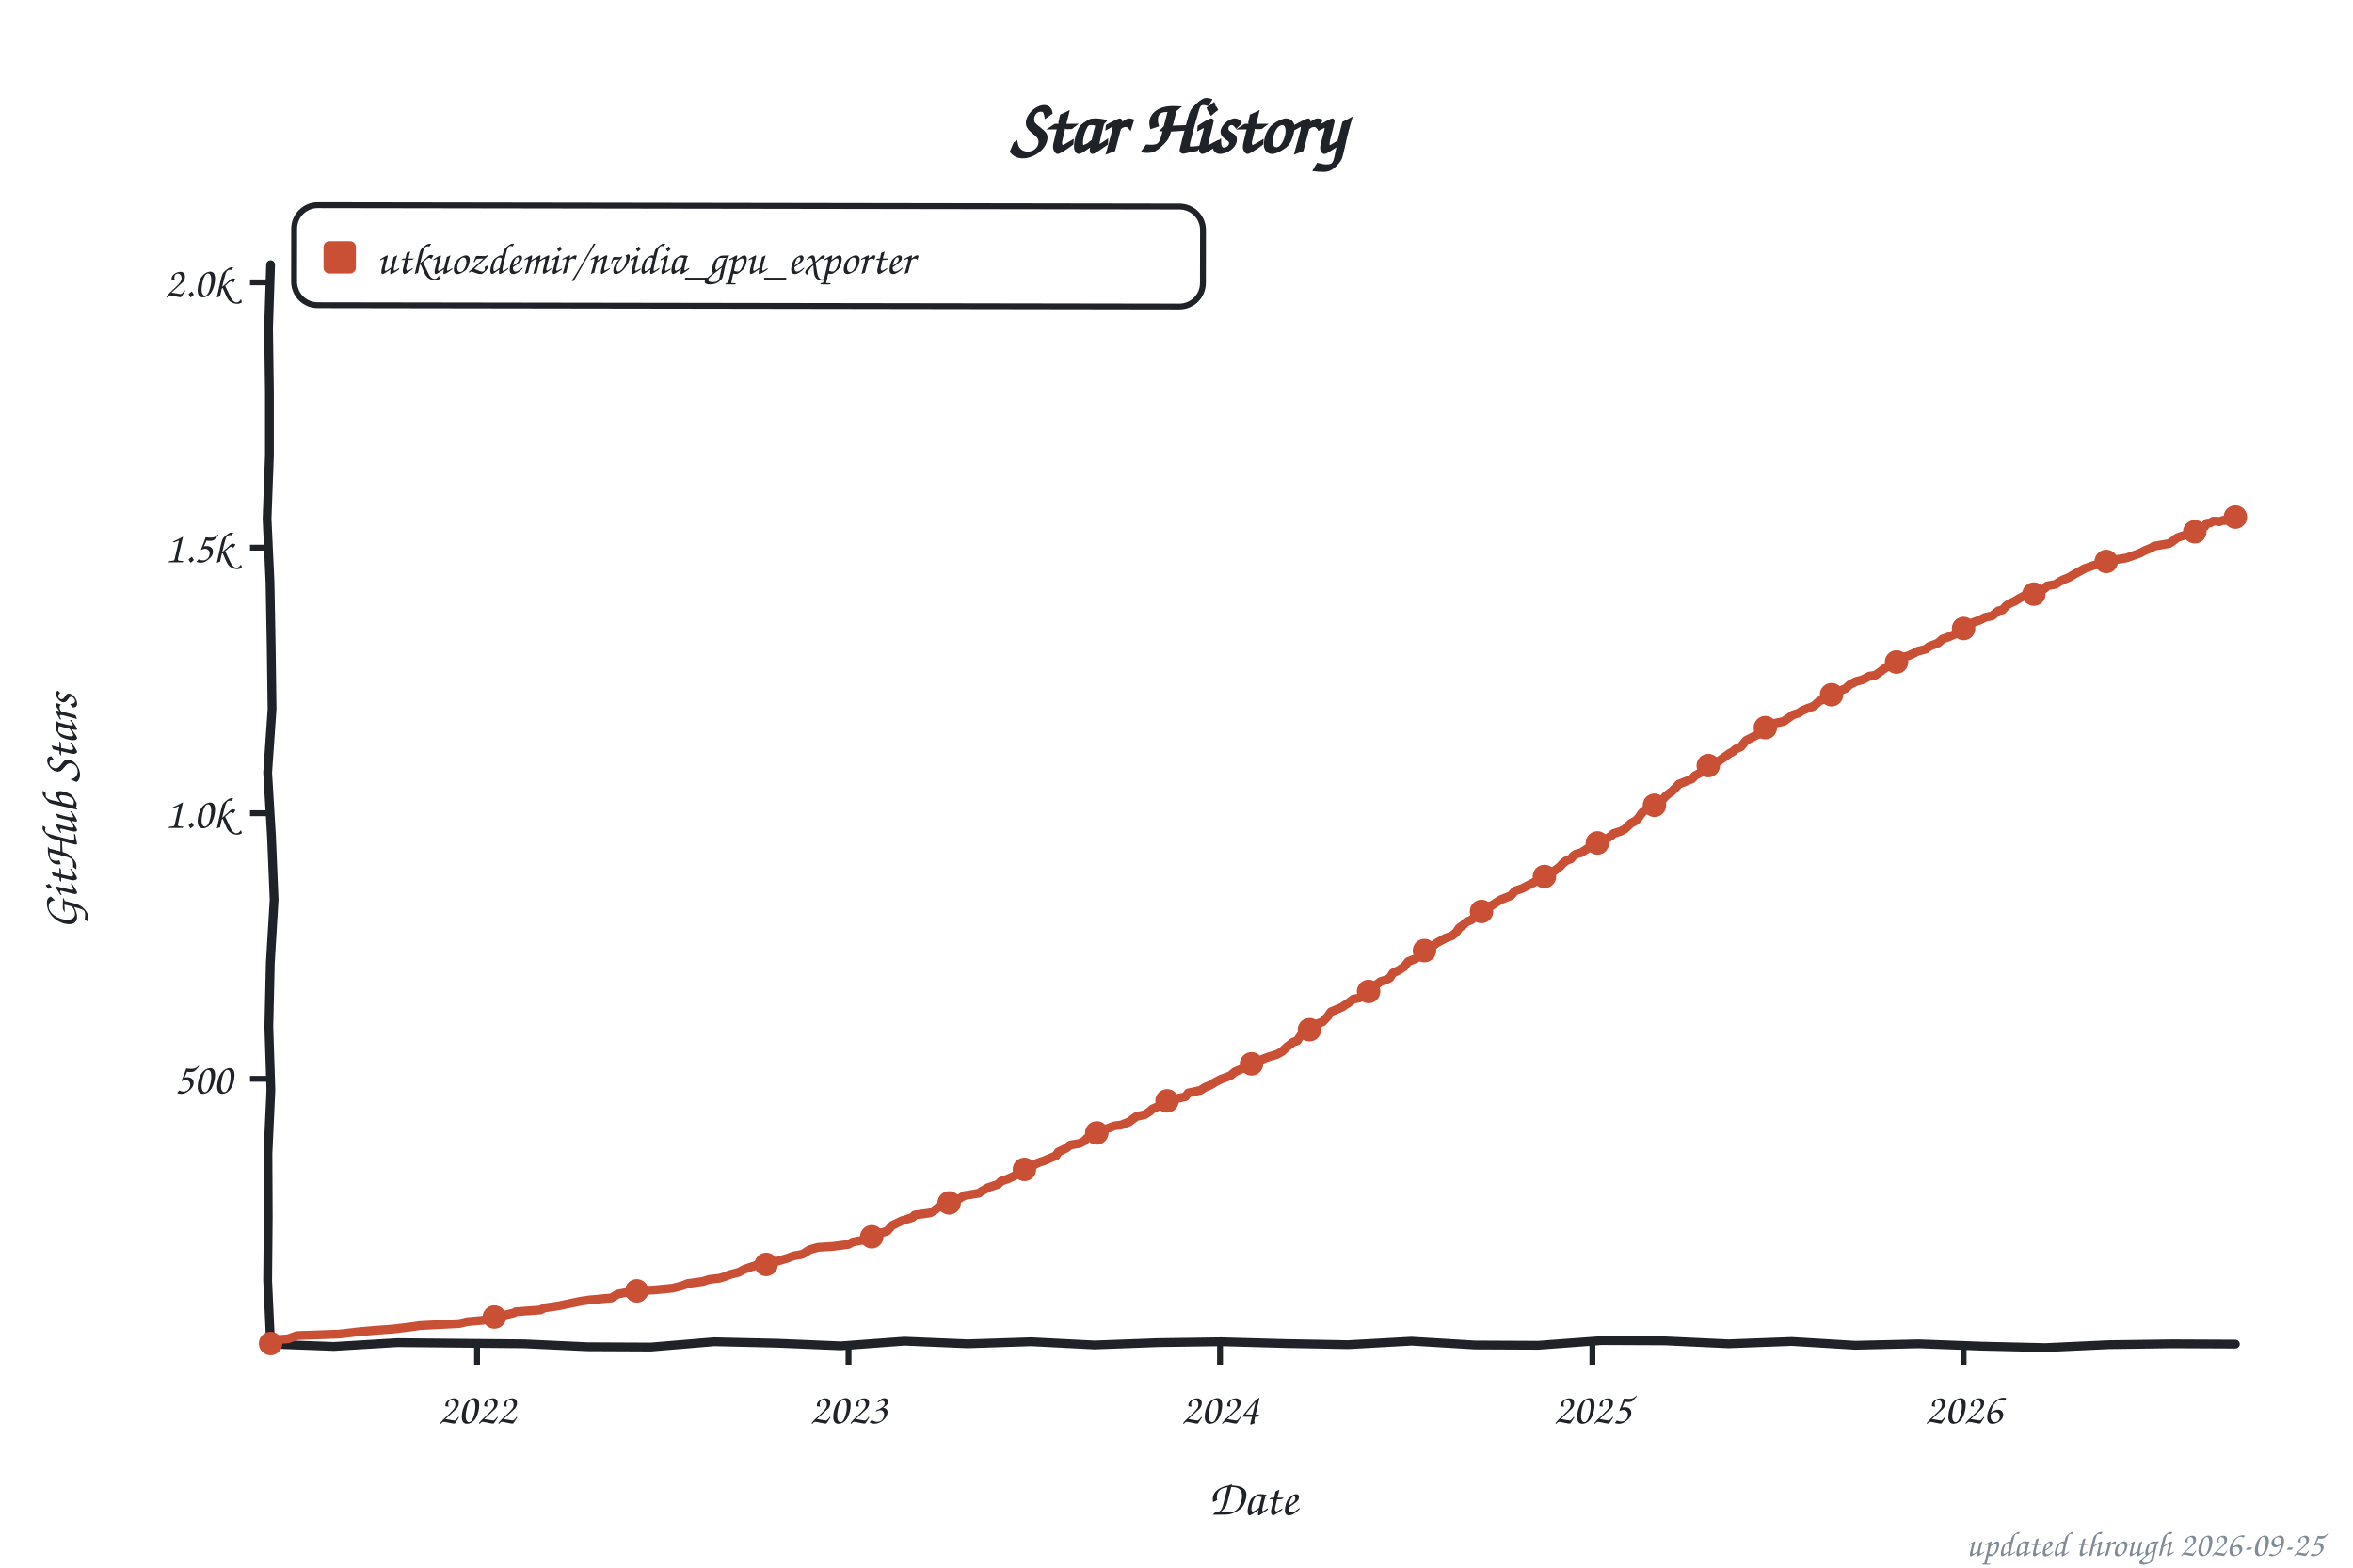
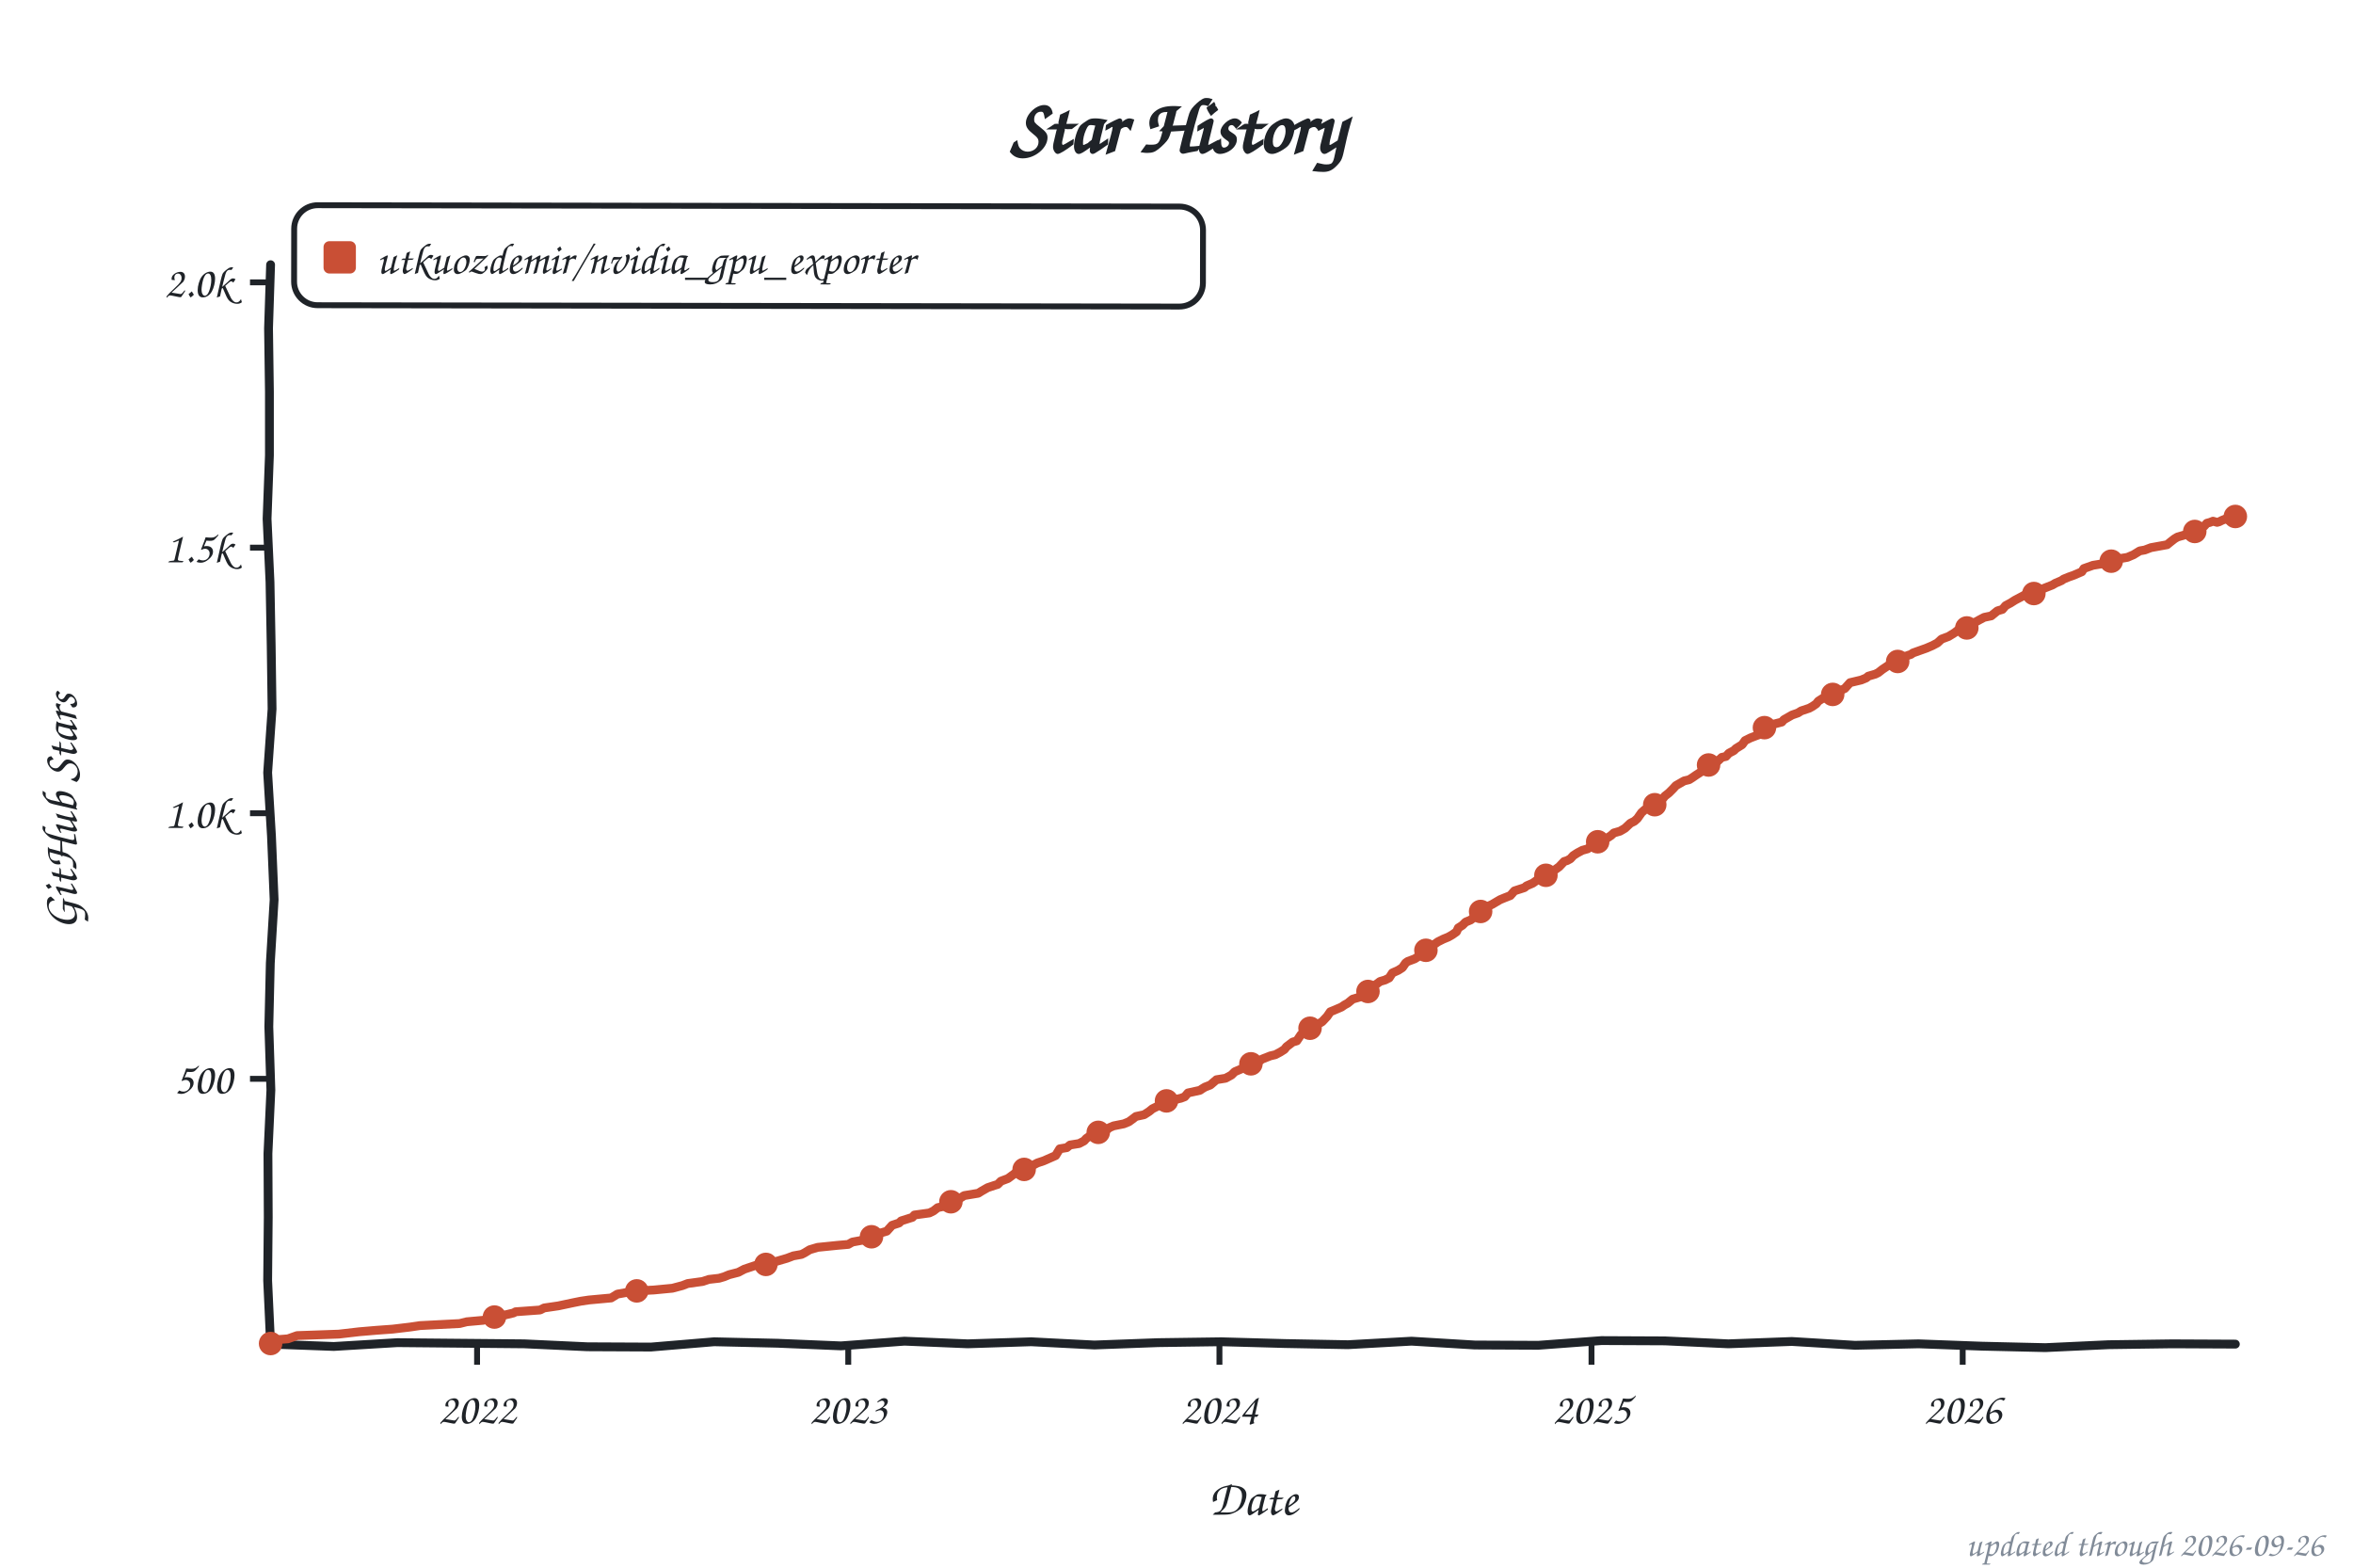
<svg xmlns="http://www.w3.org/2000/svg" width="800" height="533" viewBox="0 0 800 533" role="img" aria-label="Star history of utkuozdemir/nvidia_gpu_exporter">
  <style>text{font-family:"Comic Sans MS","Chalkboard SE","Comic Neue","Marker Felt",cursive}</style>
  <text x="400" y="52" font-size="26" font-weight="bold" text-anchor="middle" fill="#1f2328">Star History</text>
  <rect x="100" y="70" width="309" height="34" rx="8" fill="none" stroke="#1f2328" stroke-width="2" transform="rotate(0.09 254 87)" />
  <rect x="110" y="82" width="11" height="11" rx="2" fill="#c94f35" />
  <text x="128" y="93" font-size="15" fill="#1f2328" textLength="270" lengthAdjust="spacingAndGlyphs">utkuozdemir/nvidia_gpu_exporter</text>
  <line x1="85" y1="366.8" x2="92" y2="366.8" stroke="#1f2328" stroke-width="2" />
  <text x="79" y="371.8" font-size="15" text-anchor="end" fill="#1f2328">500</text>
  <line x1="85" y1="276.5" x2="92" y2="276.5" stroke="#1f2328" stroke-width="2" />
  <text x="79" y="281.5" font-size="15" text-anchor="end" fill="#1f2328">1.0k</text>
  <line x1="85" y1="186.2" x2="92" y2="186.2" stroke="#1f2328" stroke-width="2" />
  <text x="79" y="191.2" font-size="15" text-anchor="end" fill="#1f2328">1.5k</text>
  <line x1="85" y1="96.0" x2="92" y2="96.0" stroke="#1f2328" stroke-width="2" />
  <text x="79" y="101.0" font-size="15" text-anchor="end" fill="#1f2328">2.0k</text>
  <line x1="162.2" y1="457" x2="162.2" y2="464" stroke="#1f2328" stroke-width="2" />
  <text x="162.2" y="484" font-size="15" text-anchor="middle" fill="#1f2328">2022</text>
-   <line x1="288.5" y1="457" x2="288.5" y2="464" stroke="#1f2328" stroke-width="2" />
-   <text x="288.5" y="484" font-size="15" text-anchor="middle" fill="#1f2328">2023</text>
-   <line x1="414.8" y1="457" x2="414.8" y2="464" stroke="#1f2328" stroke-width="2" />
-   <text x="414.8" y="484" font-size="15" text-anchor="middle" fill="#1f2328">2024</text>
-   <line x1="541.4" y1="457" x2="541.4" y2="464" stroke="#1f2328" stroke-width="2" />
-   <text x="541.4" y="484" font-size="15" text-anchor="middle" fill="#1f2328">2025</text>
-   <line x1="667.6" y1="457" x2="667.6" y2="464" stroke="#1f2328" stroke-width="2" />
-   <text x="667.6" y="484" font-size="15" text-anchor="middle" fill="#1f2328">2026</text>
+   <line x1="288.4" y1="457" x2="288.4" y2="464" stroke="#1f2328" stroke-width="2" />
+   <text x="288.4" y="484" font-size="15" text-anchor="middle" fill="#1f2328">2023</text>
+   <line x1="414.6" y1="457" x2="414.6" y2="464" stroke="#1f2328" stroke-width="2" />
+   <text x="414.6" y="484" font-size="15" text-anchor="middle" fill="#1f2328">2024</text>
+   <line x1="541.1" y1="457" x2="541.1" y2="464" stroke="#1f2328" stroke-width="2" />
+   <text x="541.1" y="484" font-size="15" text-anchor="middle" fill="#1f2328">2025</text>
+   <line x1="667.3" y1="457" x2="667.3" y2="464" stroke="#1f2328" stroke-width="2" />
+   <text x="667.3" y="484" font-size="15" text-anchor="middle" fill="#1f2328">2026</text>
  <text x="426" y="515" font-size="17" text-anchor="middle" fill="#1f2328">Date</text>
  <text x="26" y="276" font-size="17" text-anchor="middle" fill="#1f2328" transform="rotate(-90 26 276)">GitHub Stars</text>
  <path d="M 92.0,90.0 L 91.3,111.6 L 91.6,133.2 L 91.6,154.8 L 90.8,176.4 L 91.8,197.9 L 92.2,219.5 L 92.5,241.1 L 91.0,262.7 L 92.3,284.3 L 93.2,305.9 L 91.9,327.5 L 91.4,349.1 L 92.1,370.6 L 91.1,392.2 L 91.2,413.8 L 91.0,435.4 L 92.0,457.0 L 113.5,457.8 L 135.1,456.5 L 156.6,456.7 L 178.2,456.9 L 199.7,457.9 L 221.3,458.0 L 242.8,456.2 L 264.4,456.7 L 285.9,457.6 L 307.5,456.0 L 329.0,456.9 L 350.6,456.2 L 372.1,457.3 L 393.7,456.5 L 415.2,456.2 L 436.8,456.8 L 458.3,457.2 L 479.9,456.0 L 501.4,457.3 L 523.0,457.4 L 544.5,455.8 L 566.1,455.9 L 587.6,456.9 L 609.2,456.1 L 630.7,457.4 L 652.3,456.9 L 673.8,457.7 L 695.4,458.2 L 716.9,457.2 L 738.5,456.9 L 760.0,457.0" fill="none" stroke="#1f2328" stroke-width="3" stroke-linecap="round" stroke-linejoin="round" />
-   <path d="M 92.0,456.8 L 92.7,455.6 L 97.9,455.2 L 101.0,454.1 L 115.2,453.6 L 122.1,452.8 L 128.0,452.3 L 133.5,451.9 L 139.4,451.2 L 142.9,450.7 L 156.3,450.0 L 158.8,449.4 L 164.3,448.9 L 168.1,447.8 L 170.9,447.3 L 174.7,446.4 L 175.4,446.0 L 183.7,445.4 L 185.1,444.7 L 189.9,444.0 L 195.1,442.9 L 197.5,442.4 L 200.3,442.0 L 207.9,441.3 L 210.0,440.0 L 212.7,439.5 L 216.5,438.9 L 222.4,438.6 L 228.6,438.0 L 232.1,437.1 L 233.8,436.4 L 239.0,435.7 L 241.1,435.0 L 244.6,434.6 L 246.3,434.1 L 248.0,433.4 L 251.1,432.6 L 253.2,431.5 L 257.4,430.1 L 261.9,429.7 L 263.6,429.0 L 267.7,427.8 L 269.8,427.0 L 272.6,426.5 L 273.6,426.0 L 275.3,424.9 L 278.1,424.1 L 283.0,423.8 L 288.5,423.1 L 289.9,422.3 L 293.7,421.6 L 295.1,420.9 L 297.5,420.0 L 299.2,419.3 L 301.6,418.6 L 303.4,416.6 L 304.7,416.0 L 306.5,415.1 L 310.3,413.9 L 311.0,413.1 L 316.2,412.4 L 317.5,411.7 L 318.9,410.6 L 321.4,410.1 L 322.7,409.0 L 324.5,407.9 L 326.2,407.5 L 327.9,406.5 L 332.8,405.7 L 333.8,405.0 L 335.9,403.8 L 338.3,403.0 L 339.3,402.7 L 340.4,401.6 L 342.5,400.9 L 344.9,399.8 L 346.6,398.3 L 348.7,397.3 L 350.8,396.5 L 352.8,395.4 L 354.9,394.7 L 359.1,392.9 L 359.8,391.7 L 362.5,390.4 L 363.9,389.3 L 367.0,388.8 L 368.7,387.9 L 369.4,387.1 L 370.5,386.4 L 372.2,385.5 L 373.9,384.8 L 375.3,384.1 L 377.1,383.5 L 378.8,382.8 L 381.2,382.5 L 384.0,381.4 L 385.0,380.6 L 386.4,379.6 L 389.2,379.0 L 390.9,377.9 L 391.9,377.0 L 394.0,376.1 L 395.7,374.7 L 398.8,373.8 L 403.0,372.9 L 404.0,371.6 L 408.2,370.7 L 408.9,370.2 L 409.9,369.6 L 411.6,368.9 L 413.4,367.8 L 415.4,366.8 L 418.2,365.8 L 419.9,364.4 L 422.0,363.5 L 424.8,362.2 L 426.5,361.3 L 428.6,360.6 L 429.3,360.1 L 431.4,359.3 L 433.8,358.6 L 434.5,358.3 L 435.9,357.5 L 437.6,355.9 L 439.7,354.3 L 441.0,353.9 L 442.4,351.8 L 443.8,351.0 L 445.2,350.1 L 446.2,349.2 L 447.3,348.3 L 449.7,347.4 L 451.4,345.6 L 452.5,344.0 L 453.5,343.6 L 456.3,342.4 L 457.3,341.7 L 458.3,341.1 L 460.1,339.7 L 462.2,339.3 L 464.2,337.7 L 466.0,336.6 L 467.0,335.5 L 469.4,333.7 L 471.1,333.2 L 472.5,332.5 L 473.6,330.8 L 475.6,329.9 L 476.3,329.4 L 477.4,328.7 L 478.8,326.9 L 481.2,326.0 L 482.9,324.9 L 484.3,323.2 L 486.0,322.5 L 487.1,321.6 L 488.8,320.4 L 490.5,319.5 L 491.6,318.9 L 493.6,318.2 L 495.0,317.1 L 496.1,315.5 L 497.4,314.6 L 498.5,313.5 L 500.2,312.8 L 502.6,310.8 L 503.7,309.9 L 504.4,309.5 L 505.7,308.3 L 507.1,307.9 L 510.2,305.9 L 512.0,305.2 L 513.7,304.5 L 515.1,302.9 L 517.5,302.1 L 519.2,301.2 L 520.6,300.5 L 522.3,299.6 L 524.1,298.2 L 525.8,297.6 L 527.2,296.5 L 528.6,296.0 L 530.3,294.7 L 531.3,293.6 L 532.4,292.7 L 534.1,292.0 L 534.8,291.1 L 535.8,290.4 L 537.6,289.9 L 539.3,288.8 L 541.4,287.5 L 542.4,287.0 L 543.4,286.2 L 546.2,285.2 L 547.9,284.1 L 548.6,283.4 L 551.1,282.6 L 552.4,281.9 L 554.5,279.9 L 555.9,279.2 L 556.9,278.3 L 558.3,276.3 L 559.4,275.4 L 560.0,275.1 L 561.1,274.2 L 563.2,273.4 L 565.2,272.0 L 566.3,270.7 L 567.7,269.6 L 568.4,269.1 L 569.7,267.8 L 570.8,266.6 L 574.6,265.1 L 575.3,264.8 L 576.3,263.7 L 578.4,262.6 L 579.4,261.5 L 580.8,260.3 L 581.8,259.5 L 584.3,258.8 L 585.3,258.1 L 586.3,257.4 L 588.1,256.1 L 589.1,255.6 L 590.1,254.7 L 591.9,253.9 L 593.6,251.8 L 595.7,250.7 L 597.1,250.0 L 599.1,249.1 L 600.2,247.4 L 601.6,246.9 L 602.9,246.0 L 606.4,245.3 L 609.5,243.1 L 611.6,242.4 L 612.6,241.7 L 614.4,240.9 L 616.4,240.2 L 617.1,239.7 L 618.5,238.4 L 619.2,238.1 L 622.3,236.8 L 623.4,236.1 L 624.7,235.2 L 627.5,234.1 L 628.9,232.8 L 631.0,231.7 L 633.0,231.2 L 634.1,230.7 L 635.5,229.9 L 637.5,229.6 L 638.9,228.7 L 640.3,227.6 L 642.7,226.0 L 643.4,225.2 L 646.5,224.5 L 647.6,223.3 L 649.0,222.9 L 650.3,222.3 L 652.1,221.4 L 654.8,220.7 L 655.9,219.8 L 659.0,218.6 L 660.4,217.3 L 662.4,216.6 L 664.5,215.7 L 665.6,214.2 L 669.0,213.5 L 669.7,212.6 L 670.7,211.7 L 673.2,210.8 L 674.9,209.9 L 677.3,209.4 L 679.4,207.7 L 680.8,207.4 L 682.2,205.9 L 683.2,205.2 L 684.9,204.5 L 686.3,203.6 L 688.7,202.3 L 691.5,202.0 L 695.3,200.0 L 696.0,199.2 L 698.8,198.7 L 700.5,197.6 L 701.5,197.1 L 703.3,196.4 L 704.3,195.8 L 706.4,194.6 L 708.8,193.3 L 711.9,192.2 L 715.0,191.7 L 716.1,190.9 L 718.5,190.4 L 723.0,189.7 L 724.7,189.1 L 727.5,188.1 L 729.2,187.2 L 731.6,186.2 L 732.3,185.7 L 737.5,184.8 L 738.6,184.1 L 740.3,182.8 L 741.7,182.3 L 744.8,181.4 L 745.8,181.0 L 746.9,180.5 L 747.9,180.1 L 749.6,179.0 L 750.3,177.9 L 751.4,177.8 L 752.4,177.2 L 753.8,177.2 L 754.5,177.4 L 755.8,176.9 L 756.5,177.0 L 757.9,176.7 L 758.6,176.1 L 760.0,175.8" fill="none" stroke="#c94f35" stroke-width="3" stroke-linecap="round" stroke-linejoin="round" />
+   <path d="M 92.0,456.8 L 92.7,455.6 L 97.9,455.2 L 101.0,454.1 L 115.2,453.6 L 122.1,452.8 L 128.0,452.3 L 133.5,451.9 L 139.4,451.2 L 142.8,450.7 L 156.3,450.0 L 158.7,449.4 L 164.3,448.9 L 168.1,447.8 L 170.8,447.3 L 174.6,446.4 L 175.3,446.0 L 183.6,445.4 L 185.0,444.7 L 189.8,444.0 L 195.0,442.9 L 197.5,442.4 L 200.2,442.0 L 207.8,441.3 L 209.9,440.0 L 212.7,439.5 L 216.5,438.9 L 222.3,438.6 L 228.6,438.0 L 232.0,437.1 L 233.8,436.4 L 238.9,435.7 L 241.0,435.0 L 244.5,434.6 L 246.2,434.1 L 247.9,433.4 L 251.0,432.6 L 253.1,431.5 L 257.3,430.1 L 261.8,429.7 L 263.5,429.0 L 267.6,427.8 L 269.7,427.0 L 272.5,426.5 L 273.5,426.0 L 275.3,424.9 L 278.0,424.1 L 284.9,423.4 L 288.4,423.1 L 289.8,422.3 L 293.6,421.6 L 295.0,420.9 L 297.4,420.0 L 299.1,419.3 L 301.5,418.6 L 303.3,416.6 L 305.7,415.8 L 306.4,415.1 L 310.2,413.9 L 310.9,413.1 L 316.0,412.4 L 317.4,411.7 L 318.8,410.6 L 321.2,410.1 L 322.6,409.0 L 324.3,407.9 L 326.4,407.4 L 327.8,406.5 L 332.6,405.7 L 333.7,405.0 L 335.8,403.8 L 338.2,403.0 L 339.2,402.7 L 340.3,401.6 L 342.7,400.7 L 345.4,398.7 L 347.2,398.0 L 348.6,397.3 L 350.6,396.5 L 352.7,395.4 L 354.8,394.7 L 358.9,392.9 L 360.3,390.6 L 362.7,390.2 L 363.8,389.3 L 366.9,388.8 L 368.6,387.9 L 369.3,387.1 L 370.3,386.4 L 372.1,385.5 L 373.8,384.8 L 376.6,383.9 L 377.2,383.4 L 378.6,382.8 L 382.1,382.1 L 383.8,381.4 L 384.9,380.6 L 386.2,379.6 L 389.0,379.0 L 390.7,377.9 L 391.8,377.0 L 394.2,375.8 L 395.6,374.7 L 401.5,373.4 L 402.8,372.9 L 403.9,371.6 L 408.0,370.7 L 408.7,370.2 L 409.7,369.6 L 411.5,368.9 L 413.6,367.1 L 416.7,366.6 L 418.7,365.5 L 419.8,364.4 L 421.9,363.5 L 424.6,362.2 L 426.3,361.3 L 428.4,360.6 L 429.1,360.1 L 431.9,359.0 L 433.6,358.6 L 435.3,357.7 L 436.7,356.8 L 437.4,355.9 L 439.5,354.3 L 440.9,353.9 L 442.3,351.8 L 443.6,351.0 L 445.4,349.6 L 446.7,348.5 L 448.1,348.2 L 449.5,347.4 L 451.2,345.6 L 452.3,344.0 L 453.3,343.6 L 456.1,342.4 L 457.1,341.7 L 458.2,341.1 L 459.9,339.7 L 463.0,338.8 L 464.0,337.7 L 465.8,336.6 L 466.8,335.5 L 469.2,333.7 L 470.9,333.2 L 472.3,332.5 L 473.4,330.8 L 475.4,329.9 L 476.8,329.0 L 477.9,327.4 L 478.6,326.9 L 481.0,326.0 L 482.7,324.9 L 484.1,323.2 L 485.8,322.5 L 486.9,321.6 L 488.9,320.2 L 490.7,319.3 L 492.4,318.6 L 493.8,317.8 L 495.2,316.8 L 495.8,315.5 L 497.2,314.6 L 498.3,313.5 L 500.0,312.8 L 502.8,310.6 L 503.4,309.9 L 504.8,309.2 L 505.5,308.3 L 507.3,307.5 L 510.0,305.9 L 511.7,305.2 L 513.5,304.5 L 514.9,302.9 L 518.3,301.8 L 519.0,301.2 L 521.1,300.3 L 522.1,299.6 L 523.8,298.2 L 525.6,297.6 L 527.0,296.5 L 528.3,296.0 L 530.1,294.7 L 531.8,292.9 L 532.8,292.6 L 533.9,292.0 L 534.9,290.9 L 536.3,290.0 L 538.0,289.1 L 539.8,288.6 L 541.1,287.5 L 542.9,286.6 L 543.9,285.5 L 546.0,285.2 L 547.7,284.1 L 548.7,283.2 L 550.8,282.6 L 552.5,281.6 L 554.3,279.9 L 555.7,279.2 L 556.7,278.3 L 558.1,276.3 L 559.1,275.4 L 560.5,274.5 L 562.2,273.8 L 563.3,272.5 L 565.0,272.0 L 566.0,270.7 L 567.4,269.6 L 568.8,268.2 L 569.8,267.1 L 572.6,265.5 L 574.3,265.1 L 575.4,264.4 L 576.7,263.5 L 578.1,262.6 L 579.9,261.2 L 580.6,260.3 L 581.6,259.5 L 584.0,258.8 L 585.4,257.5 L 586.8,257.2 L 587.8,256.1 L 589.5,255.2 L 590.2,254.5 L 592.3,253.2 L 593.3,251.8 L 595.1,250.9 L 598.5,249.6 L 599.6,247.6 L 600.6,247.3 L 602.3,246.4 L 605.8,245.5 L 606.5,244.7 L 609.3,243.1 L 611.3,242.4 L 612.4,241.7 L 615.1,240.8 L 616.2,240.2 L 617.5,239.3 L 618.2,238.4 L 619.6,237.5 L 622.0,236.8 L 623.4,235.5 L 625.2,235.0 L 627.2,234.1 L 629.0,232.1 L 630.7,231.7 L 632.8,231.2 L 634.5,230.5 L 635.2,229.9 L 637.6,229.2 L 638.6,228.7 L 640.0,227.6 L 642.4,226.0 L 643.1,225.2 L 646.2,224.5 L 647.3,223.3 L 649.7,222.5 L 650.4,222.0 L 653.5,220.9 L 654.9,220.4 L 657.0,219.5 L 658.7,218.6 L 660.1,217.3 L 662.5,216.4 L 664.6,215.1 L 666.0,214.0 L 668.7,213.5 L 670.1,212.2 L 672.2,211.2 L 672.9,210.8 L 674.6,209.9 L 677.0,209.4 L 679.1,207.7 L 680.8,207.2 L 681.9,205.9 L 683.6,205.0 L 685.0,204.1 L 686.7,203.2 L 688.4,202.3 L 691.5,201.8 L 695.0,200.0 L 697.8,198.9 L 698.8,198.3 L 700.9,197.4 L 701.6,196.9 L 703.3,196.2 L 705.0,195.6 L 707.8,194.4 L 708.5,193.3 L 711.6,192.2 L 714.7,191.7 L 715.7,190.9 L 720.2,190.0 L 723.3,189.5 L 725.4,188.6 L 727.5,187.3 L 729.2,187.0 L 731.3,186.2 L 736.8,185.2 L 737.9,184.3 L 739.3,183.2 L 740.3,182.6 L 743.7,181.6 L 745.1,181.0 L 745.8,180.8 L 746.9,180.7 L 748.2,179.6 L 749.3,179.0 L 750.3,177.9 L 751.4,177.6 L 752.4,177.2 L 753.8,177.6 L 754.5,177.4 L 755.5,176.9 L 756.5,176.5 L 757.6,176.7 L 759.0,176.0 L 760.0,175.6" fill="none" stroke="#c94f35" stroke-width="3" stroke-linecap="round" stroke-linejoin="round" />
  <circle cx="92.0" cy="456.8" r="4" fill="#c94f35" />
  <circle cx="168.1" cy="447.8" r="4" fill="#c94f35" />
  <circle cx="216.5" cy="438.9" r="4" fill="#c94f35" />
-   <circle cx="260.5" cy="429.9" r="4" fill="#c94f35" />
-   <circle cx="296.4" cy="420.5" r="4" fill="#c94f35" />
-   <circle cx="322.7" cy="409.0" r="4" fill="#c94f35" />
-   <circle cx="348.3" cy="397.6" r="4" fill="#c94f35" />
-   <circle cx="372.9" cy="385.2" r="4" fill="#c94f35" />
-   <circle cx="396.8" cy="374.3" r="4" fill="#c94f35" />
-   <circle cx="425.5" cy="361.7" r="4" fill="#c94f35" />
-   <circle cx="445.2" cy="350.1" r="4" fill="#c94f35" />
-   <circle cx="465.3" cy="337.1" r="4" fill="#c94f35" />
-   <circle cx="484.3" cy="323.2" r="4" fill="#c94f35" />
-   <circle cx="503.7" cy="309.9" r="4" fill="#c94f35" />
-   <circle cx="525.1" cy="298.0" r="4" fill="#c94f35" />
-   <circle cx="543.1" cy="286.6" r="4" fill="#c94f35" />
-   <circle cx="562.5" cy="273.8" r="4" fill="#c94f35" />
-   <circle cx="580.8" cy="260.3" r="4" fill="#c94f35" />
-   <circle cx="600.2" cy="247.4" r="4" fill="#c94f35" />
-   <circle cx="622.7" cy="236.2" r="4" fill="#c94f35" />
-   <circle cx="644.8" cy="225.1" r="4" fill="#c94f35" />
-   <circle cx="667.6" cy="213.7" r="4" fill="#c94f35" />
-   <circle cx="691.5" cy="202.0" r="4" fill="#c94f35" />
-   <circle cx="716.1" cy="190.9" r="4" fill="#c94f35" />
-   <circle cx="746.2" cy="180.8" r="4" fill="#c94f35" />
-   <circle cx="760.0" cy="175.8" r="4" fill="#c94f35" />
-   <text x="790" y="529" font-size="12" text-anchor="end" fill="#818b98">updated through 2026-09-25</text>
+   <circle cx="260.4" cy="429.9" r="4" fill="#c94f35" />
+   <circle cx="296.3" cy="420.5" r="4" fill="#c94f35" />
+   <circle cx="323.3" cy="408.6" r="4" fill="#c94f35" />
+   <circle cx="348.2" cy="397.6" r="4" fill="#c94f35" />
+   <circle cx="373.4" cy="385.0" r="4" fill="#c94f35" />
+   <circle cx="396.6" cy="374.3" r="4" fill="#c94f35" />
+   <circle cx="425.3" cy="361.7" r="4" fill="#c94f35" />
+   <circle cx="445.4" cy="349.6" r="4" fill="#c94f35" />
+   <circle cx="465.1" cy="337.1" r="4" fill="#c94f35" />
+   <circle cx="484.8" cy="323.1" r="4" fill="#c94f35" />
+   <circle cx="503.4" cy="309.9" r="4" fill="#c94f35" />
+   <circle cx="525.6" cy="297.6" r="4" fill="#c94f35" />
+   <circle cx="543.2" cy="286.2" r="4" fill="#c94f35" />
+   <circle cx="562.6" cy="273.6" r="4" fill="#c94f35" />
+   <circle cx="580.9" cy="260.1" r="4" fill="#c94f35" />
+   <circle cx="599.9" cy="247.4" r="4" fill="#c94f35" />
+   <circle cx="623.1" cy="236.1" r="4" fill="#c94f35" />
+   <circle cx="645.2" cy="224.9" r="4" fill="#c94f35" />
+   <circle cx="668.7" cy="213.5" r="4" fill="#c94f35" />
+   <circle cx="691.5" cy="201.8" r="4" fill="#c94f35" />
+   <circle cx="717.8" cy="190.8" r="4" fill="#c94f35" />
+   <circle cx="746.2" cy="180.7" r="4" fill="#c94f35" />
+   <circle cx="760.0" cy="175.6" r="4" fill="#c94f35" />
+   <text x="790" y="529" font-size="12" text-anchor="end" fill="#818b98">updated through 2026-09-26</text>
</svg>
